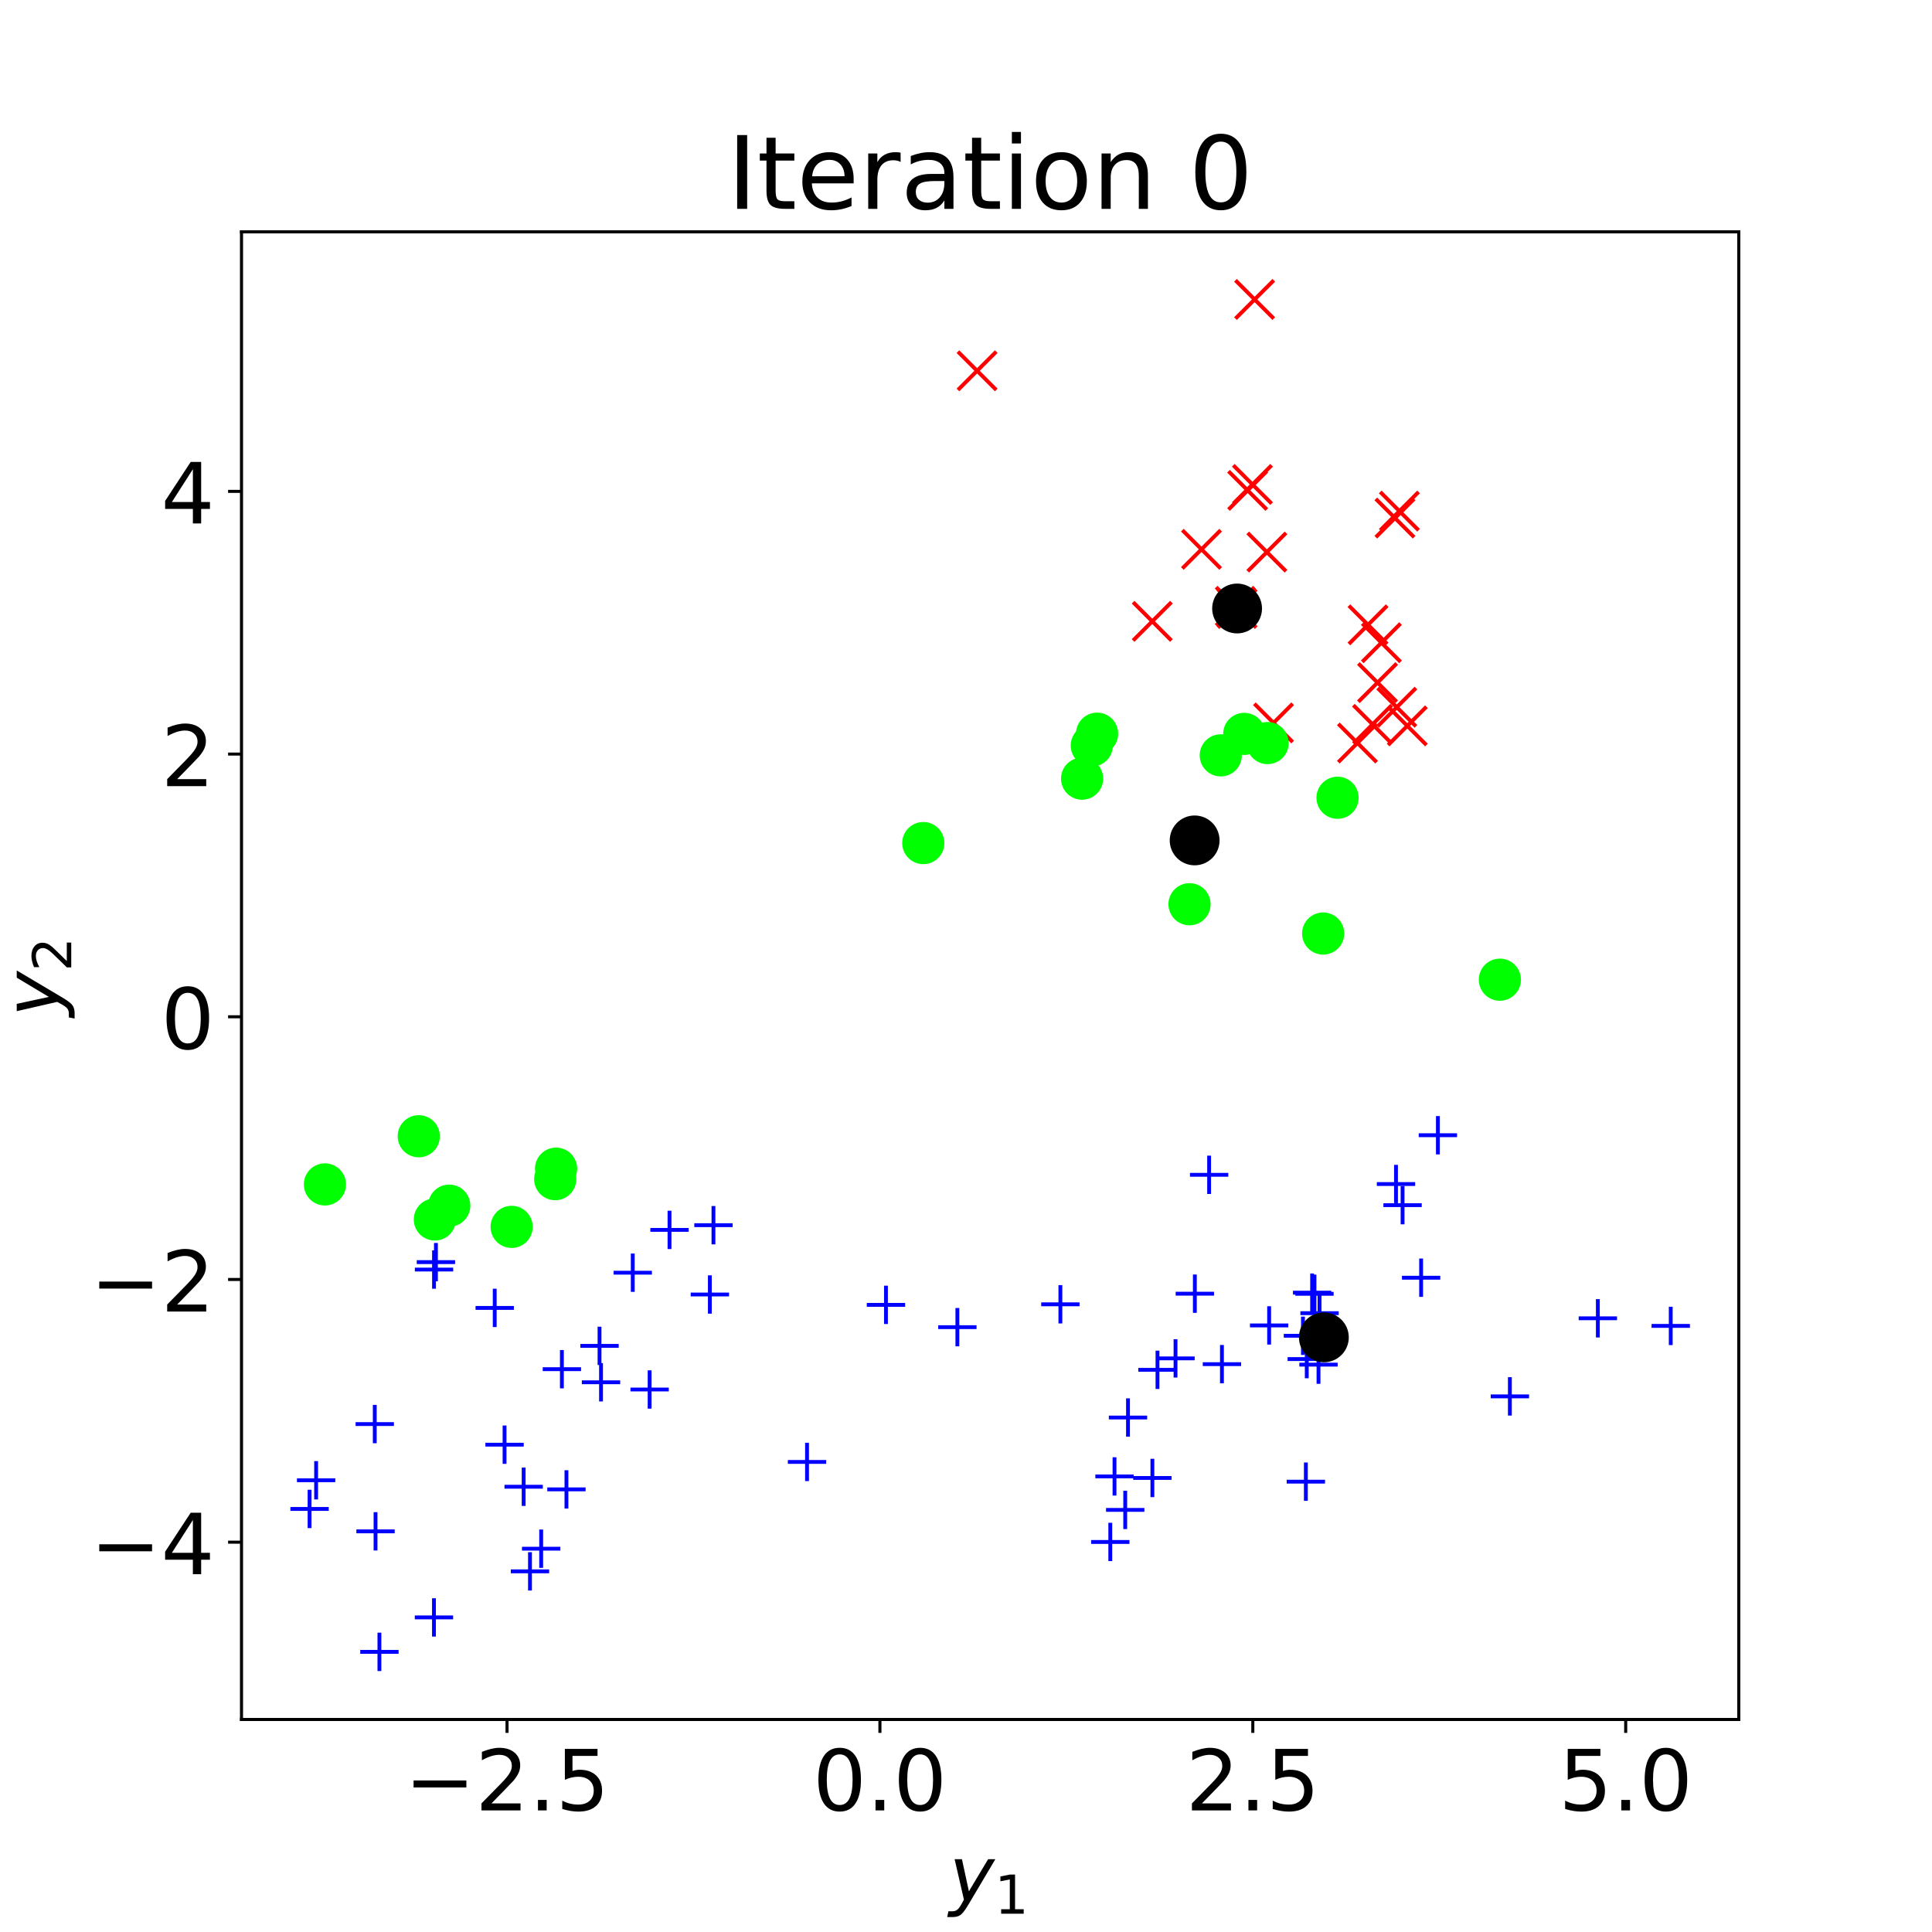
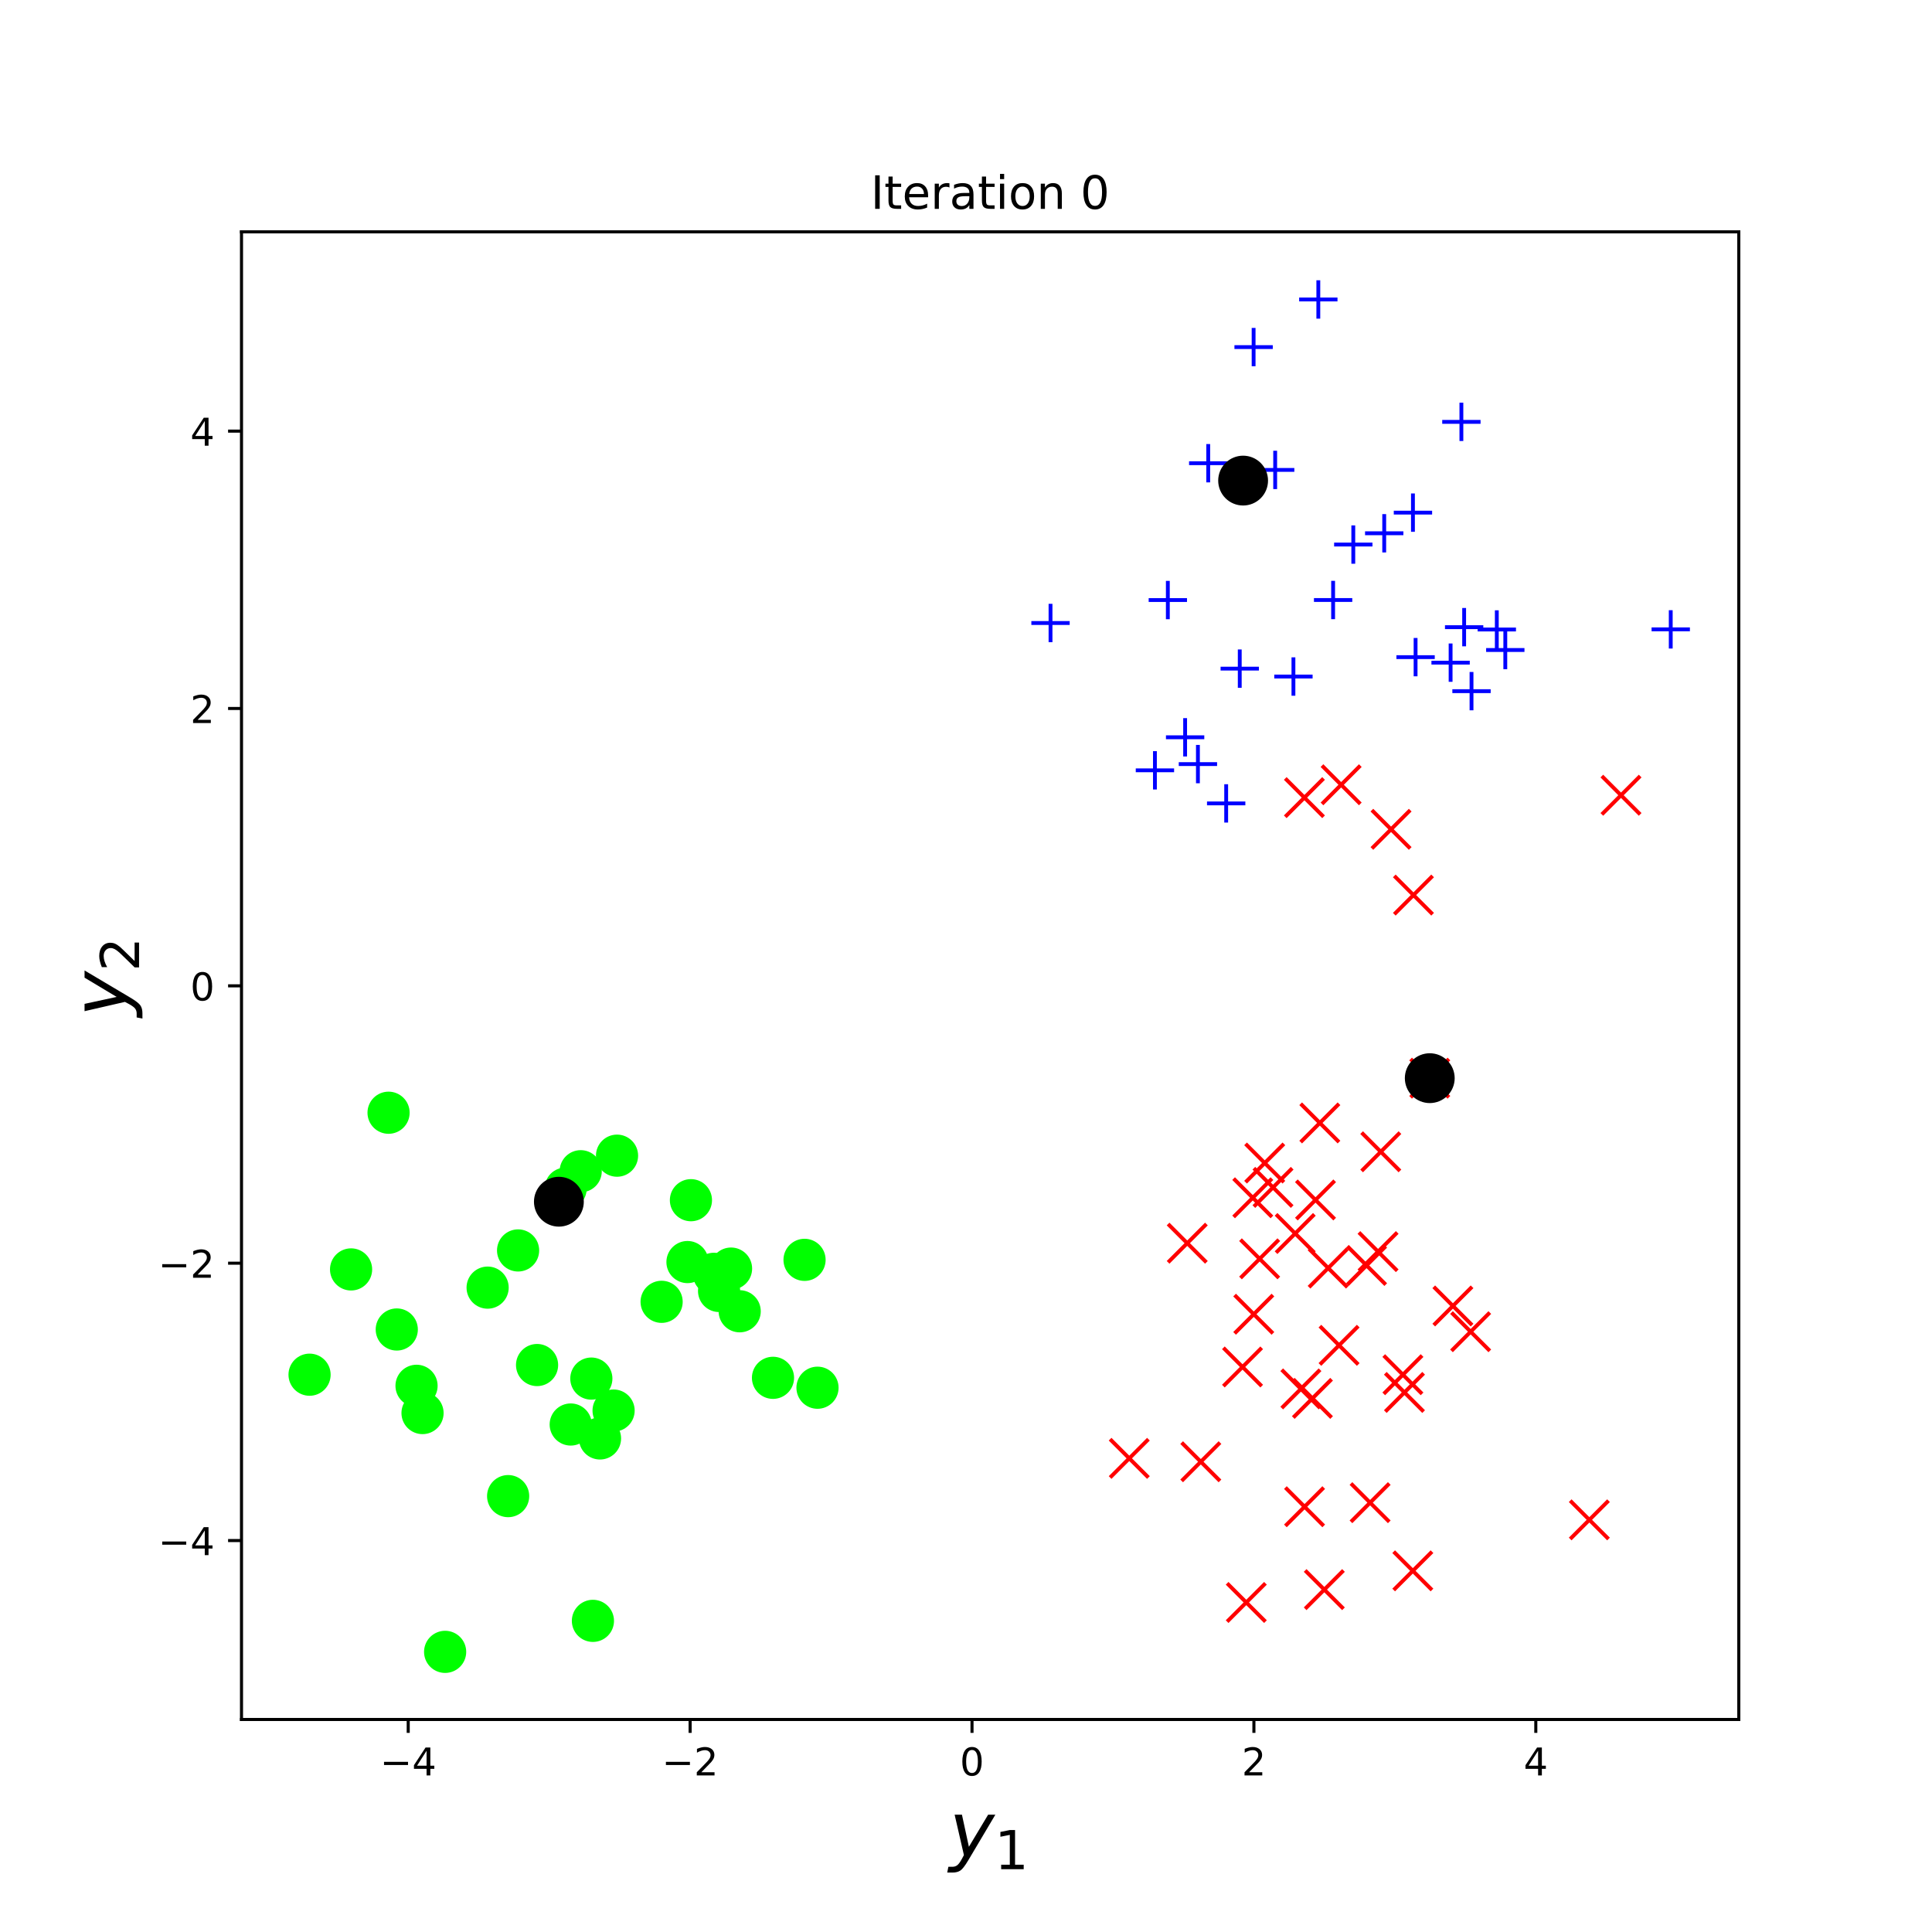
<svg xmlns="http://www.w3.org/2000/svg" xmlns:xlink="http://www.w3.org/1999/xlink" width="504pt" height="504pt" viewBox="0 0 504 504" version="1.1">
  <defs>
    <style type="text/css">*{stroke-linejoin: round; stroke-linecap: butt}</style>
  </defs>
  <g id="figure_1">
    <g id="patch_1">
      <path d="M 0 504  L 504 504  L 504 0  L 0 0  L 0 504  z " style="fill: none" />
    </g>
    <g id="axes_1">
      <g id="patch_2">
        <path d="M 63 448.56  L 453.6 448.56  L 453.6 60.48  L 63 60.48  L 63 448.56  z " style="fill: none" />
      </g>
      <g id="matplotlib.axis_1">
        <g id="xtick_1">
          <g id="line2d_1">
            <defs>
-               <path id="me813e55646" d="M 0 0  L 0 3.5  " style="stroke: #000000; stroke-width: 0.8" />
+               <path id="m68a449ca49" d="M 0 0  L 0 3.5  " style="stroke: #000000; stroke-width: 0.8" />
            </defs>
            <g>
-               <use xlink:href="#me813e55646" x="132.27" y="448.56" style="stroke: #000000; stroke-width: 0.8" />
+               <use xlink:href="#m68a449ca49" x="106.492" y="448.56" style="stroke: #000000; stroke-width: 0.8" />
            </g>
          </g>
          <g id="text_1">
-             <g transform="translate(105.5589 472.2766) scale(0.22 -0.22)">
+             <g transform="translate(99.12061 463.1584) scale(0.1 -0.1)">
              <defs>
                <path id="DejaVuSans-2212" d="M 678 2272  L 4684 2272  L 4684 1741  L 678 1741  L 678 2272  z " transform="scale(0.015625)" />
+                 <path id="DejaVuSans-34" d="M 2419 4116  L 825 1625  L 2419 1625  L 2419 4116  z M 2253 4666  L 3047 4666  L 3047 1625  L 3713 1625  L 3713 1100  L 3047 1100  L 3047 0  L 2419 0  L 2419 1100  L 313 1100  L 313 1709  L 2253 4666  z " transform="scale(0.015625)" />
+               </defs>
+               <use xlink:href="#DejaVuSans-2212" />
+               <use xlink:href="#DejaVuSans-34" x="83.789" />
+             </g>
+           </g>
+         </g>
+         <g id="xtick_2">
+           <g id="line2d_2">
+             <g>
+               <use xlink:href="#m68a449ca49" x="180.03" y="448.56" style="stroke: #000000; stroke-width: 0.8" />
+             </g>
+           </g>
+           <g id="text_2">
+             <g transform="translate(172.6587 463.1584) scale(0.1 -0.1)">
+               <defs>
                <path id="DejaVuSans-32" d="M 1228 531  L 3431 531  L 3431 0  L 469 0  L 469 531  Q 828 903 1448 1529  Q 2069 2156 2228 2338  Q 2531 2678 2651 2914  Q 2772 3150 2772 3378  Q 2772 3750 2511 3984  Q 2250 4219 1831 4219  Q 1534 4219 1204 4116  Q 875 4013 500 3803  L 500 4441  Q 881 4594 1212 4672  Q 1544 4750 1819 4750  Q 2544 4750 2975 4387  Q 3406 4025 3406 3419  Q 3406 3131 3298 2873  Q 3191 2616 2906 2266  Q 2828 2175 2409 1742  Q 1991 1309 1228 531  z " transform="scale(0.015625)" />
-                 <path id="DejaVuSans-2e" d="M 684 794  L 1344 794  L 1344 0  L 684 0  L 684 794  z " transform="scale(0.015625)" />
-                 <path id="DejaVuSans-35" d="M 691 4666  L 3169 4666  L 3169 4134  L 1269 4134  L 1269 2991  Q 1406 3038 1543 3061  Q 1681 3084 1819 3084  Q 2600 3084 3056 2656  Q 3513 2228 3513 1497  Q 3513 744 3044 326  Q 2575 -91 1722 -91  Q 1428 -91 1123 -41  Q 819 9 494 109  L 494 744  Q 775 591 1075 516  Q 1375 441 1709 441  Q 2250 441 2565 725  Q 2881 1009 2881 1497  Q 2881 1984 2565 2268  Q 2250 2553 1709 2553  Q 1456 2553 1204 2497  Q 953 2441 691 2322  L 691 4666  z " transform="scale(0.015625)" />
              </defs>
              <use xlink:href="#DejaVuSans-2212" />
              <use xlink:href="#DejaVuSans-32" x="83.789" />
-               <use xlink:href="#DejaVuSans-2e" x="147.412" />
-               <use xlink:href="#DejaVuSans-35" x="179.199" />
-             </g>
-           </g>
-         </g>
-         <g id="xtick_2">
-           <g id="line2d_2">
-             <g>
-               <use xlink:href="#me813e55646" x="229.545" y="448.56" style="stroke: #000000; stroke-width: 0.8" />
-             </g>
-           </g>
-           <g id="text_2">
-             <g transform="translate(212.052 472.2766) scale(0.22 -0.22)">
+             </g>
+           </g>
+         </g>
+         <g id="xtick_3">
+           <g id="line2d_3">
+             <g>
+               <use xlink:href="#m68a449ca49" x="253.568" y="448.56" style="stroke: #000000; stroke-width: 0.8" />
+             </g>
+           </g>
+           <g id="text_3">
+             <g transform="translate(250.3866 463.1584) scale(0.1 -0.1)">
              <defs>
                <path id="DejaVuSans-30" d="M 2034 4250  Q 1547 4250 1301 3770  Q 1056 3291 1056 2328  Q 1056 1369 1301 889  Q 1547 409 2034 409  Q 2525 409 2770 889  Q 3016 1369 3016 2328  Q 3016 3291 2770 3770  Q 2525 4250 2034 4250  z M 2034 4750  Q 2819 4750 3233 4129  Q 3647 3509 3647 2328  Q 3647 1150 3233 529  Q 2819 -91 2034 -91  Q 1250 -91 836 529  Q 422 1150 422 2328  Q 422 3509 836 4129  Q 1250 4750 2034 4750  z " transform="scale(0.015625)" />
              </defs>
              <use xlink:href="#DejaVuSans-30" />
-               <use xlink:href="#DejaVuSans-2e" x="63.623" />
-               <use xlink:href="#DejaVuSans-30" x="95.41" />
-             </g>
-           </g>
-         </g>
-         <g id="xtick_3">
-           <g id="line2d_3">
-             <g>
-               <use xlink:href="#me813e55646" x="326.821" y="448.56" style="stroke: #000000; stroke-width: 0.8" />
-             </g>
-           </g>
-           <g id="text_3">
-             <g transform="translate(309.3275 472.2766) scale(0.22 -0.22)">
-               <use xlink:href="#DejaVuSans-32" />
-               <use xlink:href="#DejaVuSans-2e" x="63.623" />
-               <use xlink:href="#DejaVuSans-35" x="95.41" />
            </g>
          </g>
        </g>
        <g id="xtick_4">
          <g id="line2d_4">
            <g>
-               <use xlink:href="#me813e55646" x="424.096" y="448.56" style="stroke: #000000; stroke-width: 0.8" />
+               <use xlink:href="#m68a449ca49" x="327.106" y="448.56" style="stroke: #000000; stroke-width: 0.8" />
            </g>
          </g>
          <g id="text_4">
-             <g transform="translate(406.603 472.2766) scale(0.22 -0.22)">
-               <use xlink:href="#DejaVuSans-35" />
-               <use xlink:href="#DejaVuSans-2e" x="63.623" />
-               <use xlink:href="#DejaVuSans-30" x="95.41" />
-             </g>
-           </g>
-         </g>
-         <g id="text_5">
-           <g transform="translate(247.6 496.0081) scale(0.2 -0.2)">
+             <g transform="translate(323.9247 463.1584) scale(0.1 -0.1)">
+               <use xlink:href="#DejaVuSans-32" />
+             </g>
+           </g>
+         </g>
+         <g id="xtick_5">
+           <g id="line2d_5">
+             <g>
+               <use xlink:href="#m68a449ca49" x="400.644" y="448.56" style="stroke: #000000; stroke-width: 0.8" />
+             </g>
+           </g>
+           <g id="text_5">
+             <g transform="translate(397.4627 463.1584) scale(0.1 -0.1)">
+               <use xlink:href="#DejaVuSans-34" />
+             </g>
+           </g>
+         </g>
+         <g id="text_6">
+           <g transform="translate(247.6 484.3944) scale(0.2 -0.2)">
            <defs>
              <path id="DejaVuSans-Oblique-79" d="M 1588 -325  Q 1188 -997 936 -1164  Q 684 -1331 294 -1331  L -159 -1331  L -63 -850  L 269 -850  Q 509 -850 678 -719  Q 847 -588 1056 -206  L 1234 128  L 459 3500  L 1069 3500  L 1650 819  L 3256 3500  L 3859 3500  L 1588 -325  z " transform="scale(0.015625)" />
              <path id="DejaVuSans-31" d="M 794 531  L 1825 531  L 1825 4091  L 703 3866  L 703 4441  L 1819 4666  L 2450 4666  L 2450 531  L 3481 531  L 3481 0  L 794 0  L 794 531  z " transform="scale(0.015625)" />
            </defs>
            <use xlink:href="#DejaVuSans-Oblique-79" transform="translate(0 0.3125)" />
            <use xlink:href="#DejaVuSans-31" transform="translate(59.17969 -16.09375) scale(0.7)" />
          </g>
        </g>
      </g>
      <g id="matplotlib.axis_2">
        <g id="ytick_1">
-           <g id="line2d_5">
+           <g id="line2d_6">
            <defs>
-               <path id="m69f4a29d5d" d="M 0 0  L -3.5 0  " style="stroke: #000000; stroke-width: 0.8" />
+               <path id="mbab96067d5" d="M 0 0  L -3.5 0  " style="stroke: #000000; stroke-width: 0.8" />
            </defs>
            <g>
-               <use xlink:href="#m69f4a29d5d" x="63" y="402.308" style="stroke: #000000; stroke-width: 0.8" />
-             </g>
-           </g>
-           <g id="text_6">
-             <g transform="translate(23.56719 410.6658) scale(0.22 -0.22)">
-               <defs>
-                 <path id="DejaVuSans-34" d="M 2419 4116  L 825 1625  L 2419 1625  L 2419 4116  z M 2253 4666  L 3047 4666  L 3047 1625  L 3713 1625  L 3713 1100  L 3047 1100  L 3047 0  L 2419 0  L 2419 1100  L 313 1100  L 313 1709  L 2253 4666  z " transform="scale(0.015625)" />
-               </defs>
+               <use xlink:href="#mbab96067d5" x="63" y="401.885" style="stroke: #000000; stroke-width: 0.8" />
+             </g>
+           </g>
+           <g id="text_7">
+             <g transform="translate(41.25781 405.6845) scale(0.1 -0.1)">
              <use xlink:href="#DejaVuSans-2212" />
              <use xlink:href="#DejaVuSans-34" x="83.789" />
            </g>
          </g>
        </g>
        <g id="ytick_2">
-           <g id="line2d_6">
-             <g>
-               <use xlink:href="#m69f4a29d5d" x="63" y="333.777" style="stroke: #000000; stroke-width: 0.8" />
-             </g>
-           </g>
-           <g id="text_7">
-             <g transform="translate(23.56719 342.1357) scale(0.22 -0.22)">
+           <g id="line2d_7">
+             <g>
+               <use xlink:href="#mbab96067d5" x="63" y="329.53" style="stroke: #000000; stroke-width: 0.8" />
+             </g>
+           </g>
+           <g id="text_8">
+             <g transform="translate(41.25781 333.3295) scale(0.1 -0.1)">
              <use xlink:href="#DejaVuSans-2212" />
              <use xlink:href="#DejaVuSans-32" x="83.789" />
            </g>
          </g>
        </g>
        <g id="ytick_3">
-           <g id="line2d_7">
-             <g>
-               <use xlink:href="#m69f4a29d5d" x="63" y="265.247" style="stroke: #000000; stroke-width: 0.8" />
-             </g>
-           </g>
-           <g id="text_8">
-             <g transform="translate(42.0025 273.6055) scale(0.22 -0.22)">
+           <g id="line2d_8">
+             <g>
+               <use xlink:href="#mbab96067d5" x="63" y="257.175" style="stroke: #000000; stroke-width: 0.8" />
+             </g>
+           </g>
+           <g id="text_9">
+             <g transform="translate(49.6375 260.9744) scale(0.1 -0.1)">
              <use xlink:href="#DejaVuSans-30" />
            </g>
          </g>
        </g>
        <g id="ytick_4">
-           <g id="line2d_8">
-             <g>
-               <use xlink:href="#m69f4a29d5d" x="63" y="196.717" style="stroke: #000000; stroke-width: 0.8" />
-             </g>
-           </g>
-           <g id="text_9">
-             <g transform="translate(42.0025 205.0753) scale(0.22 -0.22)">
+           <g id="line2d_9">
+             <g>
+               <use xlink:href="#mbab96067d5" x="63" y="184.82" style="stroke: #000000; stroke-width: 0.8" />
+             </g>
+           </g>
+           <g id="text_10">
+             <g transform="translate(49.6375 188.6193) scale(0.1 -0.1)">
              <use xlink:href="#DejaVuSans-32" />
            </g>
          </g>
        </g>
        <g id="ytick_5">
-           <g id="line2d_9">
-             <g>
-               <use xlink:href="#m69f4a29d5d" x="63" y="128.187" style="stroke: #000000; stroke-width: 0.8" />
-             </g>
-           </g>
-           <g id="text_10">
-             <g transform="translate(42.0025 136.5451) scale(0.22 -0.22)">
+           <g id="line2d_10">
+             <g>
+               <use xlink:href="#mbab96067d5" x="63" y="112.465" style="stroke: #000000; stroke-width: 0.8" />
+             </g>
+           </g>
+           <g id="text_11">
+             <g transform="translate(49.6375 116.2642) scale(0.1 -0.1)">
              <use xlink:href="#DejaVuSans-34" />
            </g>
          </g>
        </g>
-         <g id="text_11">
-           <g transform="translate(15.36719 265.22) rotate(-90) scale(0.2 -0.2)">
+         <g id="text_12">
+           <g transform="translate(33.05781 265.22) rotate(-90) scale(0.2 -0.2)">
            <use xlink:href="#DejaVuSans-Oblique-79" transform="translate(0 0.3125)" />
            <use xlink:href="#DejaVuSans-32" transform="translate(59.17969 -16.09375) scale(0.7)" />
          </g>
        </g>
      </g>
-       <g id="line2d_10">
-         <defs>
-           <path id="maf73cc3746" d="M -5 5  L 5 -5  M -5 -5  L 5 5  " style="stroke: #ff0000" />
-         </defs>
-         <g clip-path="url(#p1fd94419b2)">
-           <use xlink:href="#maf73cc3746" x="356.879" y="162.999" style="fill: #ff0000; stroke: #ff0000" />
-           <use xlink:href="#maf73cc3746" x="359.356" y="178.076" style="fill: #ff0000; stroke: #ff0000" />
-           <use xlink:href="#maf73cc3746" x="330.485" y="144.023" style="fill: #ff0000; stroke: #ff0000" />
-           <use xlink:href="#maf73cc3746" x="322.719" y="158.737" style="fill: #ff0000; stroke: #ff0000" />
-           <use xlink:href="#maf73cc3746" x="364.378" y="184.489" style="fill: #ff0000; stroke: #ff0000" />
-           <use xlink:href="#maf73cc3746" x="358.052" y="188.967" style="fill: #ff0000; stroke: #ff0000" />
-           <use xlink:href="#maf73cc3746" x="360.37" y="167.666" style="fill: #ff0000; stroke: #ff0000" />
-           <use xlink:href="#maf73cc3746" x="322.243" y="158.167" style="fill: #ff0000; stroke: #ff0000" />
-           <use xlink:href="#maf73cc3746" x="365.061" y="133.333" style="fill: #ff0000; stroke: #ff0000" />
-           <use xlink:href="#maf73cc3746" x="326.725" y="126.376" style="fill: #ff0000; stroke: #ff0000" />
-           <use xlink:href="#maf73cc3746" x="313.434" y="143.299" style="fill: #ff0000; stroke: #ff0000" />
-           <use xlink:href="#maf73cc3746" x="300.586" y="162.092" style="fill: #ff0000; stroke: #ff0000" />
-           <use xlink:href="#maf73cc3746" x="354.122" y="193.831" style="fill: #ff0000; stroke: #ff0000" />
-           <use xlink:href="#maf73cc3746" x="327.291" y="78.12" style="fill: #ff0000; stroke: #ff0000" />
-           <use xlink:href="#maf73cc3746" x="325.473" y="127.928" style="fill: #ff0000; stroke: #ff0000" />
-           <use xlink:href="#maf73cc3746" x="332.223" y="188.58" style="fill: #ff0000; stroke: #ff0000" />
-           <use xlink:href="#maf73cc3746" x="367.116" y="189.36" style="fill: #ff0000; stroke: #ff0000" />
-           <use xlink:href="#maf73cc3746" x="254.895" y="96.731" style="fill: #ff0000; stroke: #ff0000" />
-           <use xlink:href="#maf73cc3746" x="363.904" y="135.144" style="fill: #ff0000; stroke: #ff0000" />
-         </g>
-       </g>
      <g id="line2d_11">
        <defs>
-           <path id="m111fb7f417" d="M 0 5  C 1.326 5 2.598 4.473 3.536 3.536  C 4.473 2.598 5 1.326 5 0  C 5 -1.326 4.473 -2.598 3.536 -3.536  C 2.598 -4.473 1.326 -5 0 -5  C -1.326 -5 -2.598 -4.473 -3.536 -3.536  C -4.473 -2.598 -5 -1.326 -5 0  C -5 1.326 -4.473 2.598 -3.536 3.536  C -2.598 4.473 -1.326 5 0 5  z " style="stroke: #00ff00" />
+           <path id="m2c6de97a08" d="M -5 5  L 5 -5  M -5 -5  L 5 5  " style="stroke: #ff0000" />
        </defs>
-         <g clip-path="url(#p1fd94419b2)">
-           <use xlink:href="#m111fb7f417" x="318.463" y="197.049" style="fill: #00ff00; stroke: #00ff00" />
-           <use xlink:href="#m111fb7f417" x="284.814" y="194.484" style="fill: #00ff00; stroke: #00ff00" />
-           <use xlink:href="#m111fb7f417" x="286.198" y="191.396" style="fill: #00ff00; stroke: #00ff00" />
-           <use xlink:href="#m111fb7f417" x="240.861" y="219.935" style="fill: #00ff00; stroke: #00ff00" />
-           <use xlink:href="#m111fb7f417" x="330.679" y="193.844" style="fill: #00ff00; stroke: #00ff00" />
-           <use xlink:href="#m111fb7f417" x="282.285" y="203.123" style="fill: #00ff00; stroke: #00ff00" />
-           <use xlink:href="#m111fb7f417" x="311.647" y="219.236" style="fill: #00ff00; stroke: #00ff00" />
-           <use xlink:href="#m111fb7f417" x="324.589" y="191.451" style="fill: #00ff00; stroke: #00ff00" />
-           <use xlink:href="#m111fb7f417" x="310.309" y="235.885" style="fill: #00ff00; stroke: #00ff00" />
-           <use xlink:href="#m111fb7f417" x="348.923" y="208.111" style="fill: #00ff00; stroke: #00ff00" />
-           <use xlink:href="#m111fb7f417" x="345.171" y="243.53" style="fill: #00ff00; stroke: #00ff00" />
-           <use xlink:href="#m111fb7f417" x="113.443" y="318.122" style="fill: #00ff00; stroke: #00ff00" />
-           <use xlink:href="#m111fb7f417" x="145.065" y="304.87" style="fill: #00ff00; stroke: #00ff00" />
-           <use xlink:href="#m111fb7f417" x="133.468" y="320.054" style="fill: #00ff00; stroke: #00ff00" />
-           <use xlink:href="#m111fb7f417" x="144.836" y="307.607" style="fill: #00ff00; stroke: #00ff00" />
-           <use xlink:href="#m111fb7f417" x="109.244" y="296.411" style="fill: #00ff00; stroke: #00ff00" />
-           <use xlink:href="#m111fb7f417" x="117.195" y="314.515" style="fill: #00ff00; stroke: #00ff00" />
-           <use xlink:href="#m111fb7f417" x="84.766" y="308.981" style="fill: #00ff00; stroke: #00ff00" />
-           <use xlink:href="#m111fb7f417" x="391.27" y="255.572" style="fill: #00ff00; stroke: #00ff00" />
+         <g clip-path="url(#p1562238b38)">
+           <use xlink:href="#m2c6de97a08" x="422.868" y="207.451" style="fill: #ff0000; stroke: #ff0000" />
+           <use xlink:href="#m2c6de97a08" x="340.282" y="208.075" style="fill: #ff0000; stroke: #ff0000" />
+           <use xlink:href="#m2c6de97a08" x="368.727" y="233.499" style="fill: #ff0000; stroke: #ff0000" />
+           <use xlink:href="#m2c6de97a08" x="362.883" y="216.34" style="fill: #ff0000; stroke: #ff0000" />
+           <use xlink:href="#m2c6de97a08" x="349.864" y="204.72" style="fill: #ff0000; stroke: #ff0000" />
+           <use xlink:href="#m2c6de97a08" x="343.177" y="313.03" style="fill: #ff0000; stroke: #ff0000" />
+           <use xlink:href="#m2c6de97a08" x="329.929" y="303.399" style="fill: #ff0000; stroke: #ff0000" />
+           <use xlink:href="#m2c6de97a08" x="359.493" y="326.508" style="fill: #ff0000; stroke: #ff0000" />
+           <use xlink:href="#m2c6de97a08" x="326.811" y="312.461" style="fill: #ff0000; stroke: #ff0000" />
+           <use xlink:href="#m2c6de97a08" x="327.068" y="342.84" style="fill: #ff0000; stroke: #ff0000" />
+           <use xlink:href="#m2c6de97a08" x="349.322" y="350.949" style="fill: #ff0000; stroke: #ff0000" />
+           <use xlink:href="#m2c6de97a08" x="328.606" y="328.388" style="fill: #ff0000; stroke: #ff0000" />
+           <use xlink:href="#m2c6de97a08" x="372.982" y="281.261" style="fill: #ff0000; stroke: #ff0000" />
+           <use xlink:href="#m2c6de97a08" x="342.373" y="364.794" style="fill: #ff0000; stroke: #ff0000" />
+           <use xlink:href="#m2c6de97a08" x="357.422" y="392.001" style="fill: #ff0000; stroke: #ff0000" />
+           <use xlink:href="#m2c6de97a08" x="294.593" y="380.44" style="fill: #ff0000; stroke: #ff0000" />
+           <use xlink:href="#m2c6de97a08" x="337.881" y="321.783" style="fill: #ff0000; stroke: #ff0000" />
+           <use xlink:href="#m2c6de97a08" x="366.382" y="363.246" style="fill: #ff0000; stroke: #ff0000" />
+           <use xlink:href="#m2c6de97a08" x="313.257" y="381.326" style="fill: #ff0000; stroke: #ff0000" />
+           <use xlink:href="#m2c6de97a08" x="339.362" y="362.32" style="fill: #ff0000; stroke: #ff0000" />
+           <use xlink:href="#m2c6de97a08" x="325.119" y="418.034" style="fill: #ff0000; stroke: #ff0000" />
+           <use xlink:href="#m2c6de97a08" x="345.472" y="414.684" style="fill: #ff0000; stroke: #ff0000" />
+           <use xlink:href="#m2c6de97a08" x="309.716" y="324.311" style="fill: #ff0000; stroke: #ff0000" />
+           <use xlink:href="#m2c6de97a08" x="332.092" y="309.755" style="fill: #ff0000; stroke: #ff0000" />
+           <use xlink:href="#m2c6de97a08" x="344.304" y="292.938" style="fill: #ff0000; stroke: #ff0000" />
+           <use xlink:href="#m2c6de97a08" x="346.483" y="330.8" style="fill: #ff0000; stroke: #ff0000" />
+           <use xlink:href="#m2c6de97a08" x="324.14" y="356.599" style="fill: #ff0000; stroke: #ff0000" />
+           <use xlink:href="#m2c6de97a08" x="368.564" y="409.783" style="fill: #ff0000; stroke: #ff0000" />
+           <use xlink:href="#m2c6de97a08" x="383.646" y="347.402" style="fill: #ff0000; stroke: #ff0000" />
+           <use xlink:href="#m2c6de97a08" x="414.615" y="396.48" style="fill: #ff0000; stroke: #ff0000" />
+           <use xlink:href="#m2c6de97a08" x="356.493" y="330.116" style="fill: #ff0000; stroke: #ff0000" />
+           <use xlink:href="#m2c6de97a08" x="340.318" y="393.059" style="fill: #ff0000; stroke: #ff0000" />
+           <use xlink:href="#m2c6de97a08" x="365.976" y="358.621" style="fill: #ff0000; stroke: #ff0000" />
+           <use xlink:href="#m2c6de97a08" x="360.205" y="300.464" style="fill: #ff0000; stroke: #ff0000" />
+           <use xlink:href="#m2c6de97a08" x="379.021" y="340.682" style="fill: #ff0000; stroke: #ff0000" />
        </g>
      </g>
      <g id="line2d_12">
        <defs>
-           <path id="maa909a7b3d" d="M -5 0  L 5 0  M 0 5  L 0 -5  " style="stroke: #0000ff" />
+           <path id="mc83c94bc5b" d="M 0 5  C 1.326 5 2.598 4.473 3.536 3.536  C 4.473 2.598 5 1.326 5 0  C 5 -1.326 4.473 -2.598 3.536 -3.536  C 2.598 -4.473 1.326 -5 0 -5  C -1.326 -5 -2.598 -4.473 -3.536 -3.536  C -4.473 -2.598 -5 -1.326 -5 0  C -5 1.326 -4.473 2.598 -3.536 3.536  C -2.598 4.473 -1.326 5 0 5  z " style="stroke: #00ff00" />
        </defs>
-         <g clip-path="url(#p1fd94419b2)">
-           <use xlink:href="#maa909a7b3d" x="141.175" y="404.009" style="fill: #0000ff; stroke: #0000ff" />
-           <use xlink:href="#maa909a7b3d" x="185.18" y="337.697" style="fill: #0000ff; stroke: #0000ff" />
-           <use xlink:href="#maa909a7b3d" x="82.467" y="386.156" style="fill: #0000ff; stroke: #0000ff" />
-           <use xlink:href="#maa909a7b3d" x="113.224" y="331.185" style="fill: #0000ff; stroke: #0000ff" />
-           <use xlink:href="#maa909a7b3d" x="174.656" y="320.843" style="fill: #0000ff; stroke: #0000ff" />
-           <use xlink:href="#maa909a7b3d" x="165.065" y="332.01" style="fill: #0000ff; stroke: #0000ff" />
-           <use xlink:href="#maa909a7b3d" x="131.624" y="376.873" style="fill: #0000ff; stroke: #0000ff" />
-           <use xlink:href="#maa909a7b3d" x="156.788" y="360.593" style="fill: #0000ff; stroke: #0000ff" />
-           <use xlink:href="#maa909a7b3d" x="80.755" y="393.636" style="fill: #0000ff; stroke: #0000ff" />
-           <use xlink:href="#maa909a7b3d" x="136.605" y="387.845" style="fill: #0000ff; stroke: #0000ff" />
-           <use xlink:href="#maa909a7b3d" x="129.058" y="341.194" style="fill: #0000ff; stroke: #0000ff" />
-           <use xlink:href="#maa909a7b3d" x="156.4" y="351.098" style="fill: #0000ff; stroke: #0000ff" />
-           <use xlink:href="#maa909a7b3d" x="138.257" y="409.915" style="fill: #0000ff; stroke: #0000ff" />
-           <use xlink:href="#maa909a7b3d" x="113.722" y="329.248" style="fill: #0000ff; stroke: #0000ff" />
-           <use xlink:href="#maa909a7b3d" x="169.467" y="362.473" style="fill: #0000ff; stroke: #0000ff" />
-           <use xlink:href="#maa909a7b3d" x="97.968" y="399.483" style="fill: #0000ff; stroke: #0000ff" />
-           <use xlink:href="#maa909a7b3d" x="147.769" y="388.531" style="fill: #0000ff; stroke: #0000ff" />
-           <use xlink:href="#maa909a7b3d" x="186.12" y="319.612" style="fill: #0000ff; stroke: #0000ff" />
-           <use xlink:href="#maa909a7b3d" x="113.206" y="421.93" style="fill: #0000ff; stroke: #0000ff" />
-           <use xlink:href="#maa909a7b3d" x="146.58" y="357.177" style="fill: #0000ff; stroke: #0000ff" />
-           <use xlink:href="#maa909a7b3d" x="98.978" y="430.92" style="fill: #0000ff; stroke: #0000ff" />
-           <use xlink:href="#maa909a7b3d" x="210.529" y="381.37" style="fill: #0000ff; stroke: #0000ff" />
-           <use xlink:href="#maa909a7b3d" x="97.764" y="371.492" style="fill: #0000ff; stroke: #0000ff" />
-           <use xlink:href="#maa909a7b3d" x="249.75" y="346.211" style="fill: #0000ff; stroke: #0000ff" />
-           <use xlink:href="#maa909a7b3d" x="306.659" y="354.361" style="fill: #0000ff; stroke: #0000ff" />
-           <use xlink:href="#maa909a7b3d" x="231.122" y="340.399" style="fill: #0000ff; stroke: #0000ff" />
-           <use xlink:href="#maa909a7b3d" x="293.536" y="393.883" style="fill: #0000ff; stroke: #0000ff" />
-           <use xlink:href="#maa909a7b3d" x="290.742" y="385.154" style="fill: #0000ff; stroke: #0000ff" />
-           <use xlink:href="#maa909a7b3d" x="300.623" y="385.553" style="fill: #0000ff; stroke: #0000ff" />
-           <use xlink:href="#maa909a7b3d" x="276.621" y="340.253" style="fill: #0000ff; stroke: #0000ff" />
-           <use xlink:href="#maa909a7b3d" x="318.768" y="355.867" style="fill: #0000ff; stroke: #0000ff" />
-           <use xlink:href="#maa909a7b3d" x="345.355" y="348.877" style="fill: #0000ff; stroke: #0000ff" />
-           <use xlink:href="#maa909a7b3d" x="370.727" y="333.317" style="fill: #0000ff; stroke: #0000ff" />
-           <use xlink:href="#maa909a7b3d" x="375.102" y="296.145" style="fill: #0000ff; stroke: #0000ff" />
-           <use xlink:href="#maa909a7b3d" x="435.845" y="345.886" style="fill: #0000ff; stroke: #0000ff" />
-           <use xlink:href="#maa909a7b3d" x="315.422" y="306.473" style="fill: #0000ff; stroke: #0000ff" />
-           <use xlink:href="#maa909a7b3d" x="344.233" y="342.567" style="fill: #0000ff; stroke: #0000ff" />
-           <use xlink:href="#maa909a7b3d" x="331.077" y="345.763" style="fill: #0000ff; stroke: #0000ff" />
-           <use xlink:href="#maa909a7b3d" x="339.901" y="348.462" style="fill: #0000ff; stroke: #0000ff" />
-           <use xlink:href="#maa909a7b3d" x="364.173" y="308.875" style="fill: #0000ff; stroke: #0000ff" />
-           <use xlink:href="#maa909a7b3d" x="393.88" y="364.271" style="fill: #0000ff; stroke: #0000ff" />
-           <use xlink:href="#maa909a7b3d" x="365.888" y="314.385" style="fill: #0000ff; stroke: #0000ff" />
-           <use xlink:href="#maa909a7b3d" x="311.7" y="337.483" style="fill: #0000ff; stroke: #0000ff" />
-           <use xlink:href="#maa909a7b3d" x="342.293" y="337.216" style="fill: #0000ff; stroke: #0000ff" />
-           <use xlink:href="#maa909a7b3d" x="289.64" y="402.251" style="fill: #0000ff; stroke: #0000ff" />
-           <use xlink:href="#maa909a7b3d" x="340.893" y="354.541" style="fill: #0000ff; stroke: #0000ff" />
-           <use xlink:href="#maa909a7b3d" x="301.957" y="357.344" style="fill: #0000ff; stroke: #0000ff" />
-           <use xlink:href="#maa909a7b3d" x="342.908" y="337.512" style="fill: #0000ff; stroke: #0000ff" />
-           <use xlink:href="#maa909a7b3d" x="340.661" y="386.525" style="fill: #0000ff; stroke: #0000ff" />
-           <use xlink:href="#maa909a7b3d" x="343.959" y="355.994" style="fill: #0000ff; stroke: #0000ff" />
-           <use xlink:href="#maa909a7b3d" x="294.262" y="369.79" style="fill: #0000ff; stroke: #0000ff" />
-           <use xlink:href="#maa909a7b3d" x="416.831" y="343.904" style="fill: #0000ff; stroke: #0000ff" />
+         <g clip-path="url(#p1562238b38)">
+           <use xlink:href="#mc83c94bc5b" x="154.262" y="359.632" style="fill: #00ff00; stroke: #00ff00" />
+           <use xlink:href="#mc83c94bc5b" x="91.585" y="331.153" style="fill: #00ff00; stroke: #00ff00" />
+           <use xlink:href="#mc83c94bc5b" x="172.596" y="339.605" style="fill: #00ff00; stroke: #00ff00" />
+           <use xlink:href="#mc83c94bc5b" x="156.524" y="375.246" style="fill: #00ff00; stroke: #00ff00" />
+           <use xlink:href="#mc83c94bc5b" x="132.558" y="390.291" style="fill: #00ff00; stroke: #00ff00" />
+           <use xlink:href="#mc83c94bc5b" x="186.228" y="332.3" style="fill: #00ff00; stroke: #00ff00" />
+           <use xlink:href="#mc83c94bc5b" x="135.153" y="326.203" style="fill: #00ff00; stroke: #00ff00" />
+           <use xlink:href="#mc83c94bc5b" x="116.121" y="430.92" style="fill: #00ff00; stroke: #00ff00" />
+           <use xlink:href="#mc83c94bc5b" x="140.105" y="356.097" style="fill: #00ff00; stroke: #00ff00" />
+           <use xlink:href="#mc83c94bc5b" x="127.206" y="335.903" style="fill: #00ff00; stroke: #00ff00" />
+           <use xlink:href="#mc83c94bc5b" x="187.585" y="336.776" style="fill: #00ff00; stroke: #00ff00" />
+           <use xlink:href="#mc83c94bc5b" x="190.708" y="330.936" style="fill: #00ff00; stroke: #00ff00" />
+           <use xlink:href="#mc83c94bc5b" x="108.662" y="361.513" style="fill: #00ff00; stroke: #00ff00" />
+           <use xlink:href="#mc83c94bc5b" x="154.675" y="422.833" style="fill: #00ff00; stroke: #00ff00" />
+           <use xlink:href="#mc83c94bc5b" x="103.505" y="346.824" style="fill: #00ff00; stroke: #00ff00" />
+           <use xlink:href="#mc83c94bc5b" x="147.558" y="310.069" style="fill: #00ff00; stroke: #00ff00" />
+           <use xlink:href="#mc83c94bc5b" x="160.965" y="301.48" style="fill: #00ff00; stroke: #00ff00" />
+           <use xlink:href="#mc83c94bc5b" x="201.651" y="359.432" style="fill: #00ff00; stroke: #00ff00" />
+           <use xlink:href="#mc83c94bc5b" x="213.26" y="362.015" style="fill: #00ff00; stroke: #00ff00" />
+           <use xlink:href="#mc83c94bc5b" x="209.882" y="328.657" style="fill: #00ff00; stroke: #00ff00" />
+           <use xlink:href="#mc83c94bc5b" x="179.343" y="329.232" style="fill: #00ff00; stroke: #00ff00" />
+           <use xlink:href="#mc83c94bc5b" x="192.962" y="342.072" style="fill: #00ff00; stroke: #00ff00" />
+           <use xlink:href="#mc83c94bc5b" x="160.067" y="367.972" style="fill: #00ff00; stroke: #00ff00" />
+           <use xlink:href="#mc83c94bc5b" x="101.364" y="290.277" style="fill: #00ff00; stroke: #00ff00" />
+           <use xlink:href="#mc83c94bc5b" x="148.883" y="371.611" style="fill: #00ff00; stroke: #00ff00" />
+           <use xlink:href="#mc83c94bc5b" x="180.244" y="313.095" style="fill: #00ff00; stroke: #00ff00" />
+           <use xlink:href="#mc83c94bc5b" x="110.226" y="368.623" style="fill: #00ff00; stroke: #00ff00" />
+           <use xlink:href="#mc83c94bc5b" x="145.796" y="313.492" style="fill: #00ff00; stroke: #00ff00" />
+           <use xlink:href="#mc83c94bc5b" x="151.489" y="305.539" style="fill: #00ff00; stroke: #00ff00" />
+           <use xlink:href="#mc83c94bc5b" x="80.755" y="358.617" style="fill: #00ff00; stroke: #00ff00" />
        </g>
      </g>
      <g id="line2d_13">
        <defs>
-           <path id="mdbe876593e" d="M 0 6  C 1.591 6 3.117 5.368 4.243 4.243  C 5.368 3.117 6 1.591 6 0  C 6 -1.591 5.368 -3.117 4.243 -4.243  C 3.117 -5.368 1.591 -6 0 -6  C -1.591 -6 -3.117 -5.368 -4.243 -4.243  C -5.368 -3.117 -6 -1.591 -6 0  C -6 1.591 -5.368 3.117 -4.243 4.243  C -3.117 5.368 -1.591 6 0 6  z " style="stroke: #000000" />
+           <path id="mc890bcf6eb" d="M -5 0  L 5 0  M 0 5  L 0 -5  " style="stroke: #0000ff" />
        </defs>
-         <g clip-path="url(#p1fd94419b2)">
-           <use xlink:href="#mdbe876593e" x="322.719" y="158.737" style="stroke: #000000" />
-           <use xlink:href="#mdbe876593e" x="311.647" y="219.236" style="stroke: #000000" />
-           <use xlink:href="#mdbe876593e" x="345.355" y="348.877" style="stroke: #000000" />
+         <g clip-path="url(#p1562238b38)">
+           <use xlink:href="#mc890bcf6eb" x="301.286" y="200.956" style="fill: #0000ff; stroke: #0000ff" />
+           <use xlink:href="#mc890bcf6eb" x="315.19" y="120.836" style="fill: #0000ff; stroke: #0000ff" />
+           <use xlink:href="#mc890bcf6eb" x="392.686" y="169.568" style="fill: #0000ff; stroke: #0000ff" />
+           <use xlink:href="#mc890bcf6eb" x="435.845" y="164.178" style="fill: #0000ff; stroke: #0000ff" />
+           <use xlink:href="#mc890bcf6eb" x="337.416" y="176.487" style="fill: #0000ff; stroke: #0000ff" />
+           <use xlink:href="#mc890bcf6eb" x="312.502" y="199.329" style="fill: #0000ff; stroke: #0000ff" />
+           <use xlink:href="#mc890bcf6eb" x="319.872" y="209.584" style="fill: #0000ff; stroke: #0000ff" />
+           <use xlink:href="#mc890bcf6eb" x="383.874" y="180.303" style="fill: #0000ff; stroke: #0000ff" />
+           <use xlink:href="#mc890bcf6eb" x="332.654" y="122.585" style="fill: #0000ff; stroke: #0000ff" />
+           <use xlink:href="#mc890bcf6eb" x="323.413" y="174.426" style="fill: #0000ff; stroke: #0000ff" />
+           <use xlink:href="#mc890bcf6eb" x="327.028" y="90.543" style="fill: #0000ff; stroke: #0000ff" />
+           <use xlink:href="#mc890bcf6eb" x="353.032" y="142.055" style="fill: #0000ff; stroke: #0000ff" />
+           <use xlink:href="#mc890bcf6eb" x="390.471" y="164.215" style="fill: #0000ff; stroke: #0000ff" />
+           <use xlink:href="#mc890bcf6eb" x="274.049" y="162.523" style="fill: #0000ff; stroke: #0000ff" />
+           <use xlink:href="#mc890bcf6eb" x="324.29" y="125.373" style="fill: #0000ff; stroke: #0000ff" />
+           <use xlink:href="#mc890bcf6eb" x="381.95" y="163.61" style="fill: #0000ff; stroke: #0000ff" />
+           <use xlink:href="#mc890bcf6eb" x="347.769" y="156.519" style="fill: #0000ff; stroke: #0000ff" />
+           <use xlink:href="#mc890bcf6eb" x="309.163" y="192.336" style="fill: #0000ff; stroke: #0000ff" />
+           <use xlink:href="#mc890bcf6eb" x="304.653" y="156.539" style="fill: #0000ff; stroke: #0000ff" />
+           <use xlink:href="#mc890bcf6eb" x="368.595" y="133.725" style="fill: #0000ff; stroke: #0000ff" />
+           <use xlink:href="#mc890bcf6eb" x="369.282" y="171.428" style="fill: #0000ff; stroke: #0000ff" />
+           <use xlink:href="#mc890bcf6eb" x="378.418" y="172.863" style="fill: #0000ff; stroke: #0000ff" />
+           <use xlink:href="#mc890bcf6eb" x="361.1" y="139.113" style="fill: #0000ff; stroke: #0000ff" />
+           <use xlink:href="#mc890bcf6eb" x="343.91" y="78.12" style="fill: #0000ff; stroke: #0000ff" />
+           <use xlink:href="#mc890bcf6eb" x="381.233" y="110.053" style="fill: #0000ff; stroke: #0000ff" />
+         </g>
+       </g>
+       <g id="line2d_14">
+         <defs>
+           <path id="m5ac13f1ca3" d="M 0 6  C 1.591 6 3.117 5.368 4.243 4.243  C 5.368 3.117 6 1.591 6 0  C 6 -1.591 5.368 -3.117 4.243 -4.243  C 3.117 -5.368 1.591 -6 0 -6  C -1.591 -6 -3.117 -5.368 -4.243 -4.243  C -5.368 -3.117 -6 -1.591 -6 0  C -6 1.591 -5.368 3.117 -4.243 4.243  C -3.117 5.368 -1.591 6 0 6  z " style="stroke: #000000" />
+         </defs>
+         <g clip-path="url(#p1562238b38)">
+           <use xlink:href="#m5ac13f1ca3" x="372.982" y="281.261" style="stroke: #000000" />
+           <use xlink:href="#m5ac13f1ca3" x="145.796" y="313.492" style="stroke: #000000" />
+           <use xlink:href="#m5ac13f1ca3" x="324.29" y="125.373" style="stroke: #000000" />
        </g>
      </g>
      <g id="patch_3">
        <path d="M 63 448.56  L 63 60.48  " style="fill: none; stroke: #000000; stroke-width: 0.8; stroke-linejoin: miter; stroke-linecap: square" />
      </g>
      <g id="patch_4">
        <path d="M 453.6 448.56  L 453.6 60.48  " style="fill: none; stroke: #000000; stroke-width: 0.8; stroke-linejoin: miter; stroke-linecap: square" />
      </g>
      <g id="patch_5">
        <path d="M 63 448.56  L 453.6 448.56  " style="fill: none; stroke: #000000; stroke-width: 0.8; stroke-linejoin: miter; stroke-linecap: square" />
      </g>
      <g id="patch_6">
        <path d="M 63 60.48  L 453.6 60.48  " style="fill: none; stroke: #000000; stroke-width: 0.8; stroke-linejoin: miter; stroke-linecap: square" />
      </g>
-       <g id="text_12">
-         <g transform="translate(189.7157 54.48) scale(0.264 -0.264)">
+       <g id="text_13">
+         <g transform="translate(227.1253 54.48) scale(0.12 -0.12)">
          <defs>
            <path id="DejaVuSans-49" d="M 628 4666  L 1259 4666  L 1259 0  L 628 0  L 628 4666  z " transform="scale(0.015625)" />
            <path id="DejaVuSans-74" d="M 1172 4494  L 1172 3500  L 2356 3500  L 2356 3053  L 1172 3053  L 1172 1153  Q 1172 725 1289 603  Q 1406 481 1766 481  L 2356 481  L 2356 0  L 1766 0  Q 1100 0 847 248  Q 594 497 594 1153  L 594 3053  L 172 3053  L 172 3500  L 594 3500  L 594 4494  L 1172 4494  z " transform="scale(0.015625)" />
            <path id="DejaVuSans-65" d="M 3597 1894  L 3597 1613  L 953 1613  Q 991 1019 1311 708  Q 1631 397 2203 397  Q 2534 397 2845 478  Q 3156 559 3463 722  L 3463 178  Q 3153 47 2828 -22  Q 2503 -91 2169 -91  Q 1331 -91 842 396  Q 353 884 353 1716  Q 353 2575 817 3079  Q 1281 3584 2069 3584  Q 2775 3584 3186 3129  Q 3597 2675 3597 1894  z M 3022 2063  Q 3016 2534 2758 2815  Q 2500 3097 2075 3097  Q 1594 3097 1305 2825  Q 1016 2553 972 2059  L 3022 2063  z " transform="scale(0.015625)" />
            <path id="DejaVuSans-72" d="M 2631 2963  Q 2534 3019 2420 3045  Q 2306 3072 2169 3072  Q 1681 3072 1420 2755  Q 1159 2438 1159 1844  L 1159 0  L 581 0  L 581 3500  L 1159 3500  L 1159 2956  Q 1341 3275 1631 3429  Q 1922 3584 2338 3584  Q 2397 3584 2469 3576  Q 2541 3569 2628 3553  L 2631 2963  z " transform="scale(0.015625)" />
            <path id="DejaVuSans-61" d="M 2194 1759  Q 1497 1759 1228 1600  Q 959 1441 959 1056  Q 959 750 1161 570  Q 1363 391 1709 391  Q 2188 391 2477 730  Q 2766 1069 2766 1631  L 2766 1759  L 2194 1759  z M 3341 1997  L 3341 0  L 2766 0  L 2766 531  Q 2569 213 2275 61  Q 1981 -91 1556 -91  Q 1019 -91 701 211  Q 384 513 384 1019  Q 384 1609 779 1909  Q 1175 2209 1959 2209  L 2766 2209  L 2766 2266  Q 2766 2663 2505 2880  Q 2244 3097 1772 3097  Q 1472 3097 1187 3025  Q 903 2953 641 2809  L 641 3341  Q 956 3463 1253 3523  Q 1550 3584 1831 3584  Q 2591 3584 2966 3190  Q 3341 2797 3341 1997  z " transform="scale(0.015625)" />
            <path id="DejaVuSans-69" d="M 603 3500  L 1178 3500  L 1178 0  L 603 0  L 603 3500  z M 603 4863  L 1178 4863  L 1178 4134  L 603 4134  L 603 4863  z " transform="scale(0.015625)" />
            <path id="DejaVuSans-6f" d="M 1959 3097  Q 1497 3097 1228 2736  Q 959 2375 959 1747  Q 959 1119 1226 758  Q 1494 397 1959 397  Q 2419 397 2687 759  Q 2956 1122 2956 1747  Q 2956 2369 2687 2733  Q 2419 3097 1959 3097  z M 1959 3584  Q 2709 3584 3137 3096  Q 3566 2609 3566 1747  Q 3566 888 3137 398  Q 2709 -91 1959 -91  Q 1206 -91 779 398  Q 353 888 353 1747  Q 353 2609 779 3096  Q 1206 3584 1959 3584  z " transform="scale(0.015625)" />
            <path id="DejaVuSans-6e" d="M 3513 2113  L 3513 0  L 2938 0  L 2938 2094  Q 2938 2591 2744 2837  Q 2550 3084 2163 3084  Q 1697 3084 1428 2787  Q 1159 2491 1159 1978  L 1159 0  L 581 0  L 581 3500  L 1159 3500  L 1159 2956  Q 1366 3272 1645 3428  Q 1925 3584 2291 3584  Q 2894 3584 3203 3211  Q 3513 2838 3513 2113  z " transform="scale(0.015625)" />
            <path id="DejaVuSans-20" transform="scale(0.015625)" />
          </defs>
          <use xlink:href="#DejaVuSans-49" />
          <use xlink:href="#DejaVuSans-74" x="29.492" />
          <use xlink:href="#DejaVuSans-65" x="68.701" />
          <use xlink:href="#DejaVuSans-72" x="130.225" />
          <use xlink:href="#DejaVuSans-61" x="171.338" />
          <use xlink:href="#DejaVuSans-74" x="232.617" />
          <use xlink:href="#DejaVuSans-69" x="271.826" />
          <use xlink:href="#DejaVuSans-6f" x="299.609" />
          <use xlink:href="#DejaVuSans-6e" x="360.791" />
          <use xlink:href="#DejaVuSans-20" x="424.17" />
          <use xlink:href="#DejaVuSans-30" x="455.957" />
        </g>
      </g>
    </g>
  </g>
  <defs>
-     <clipPath id="p1fd94419b2">
+     <clipPath id="p1562238b38">
      <rect x="63" y="60.48" width="390.6" height="388.08" />
    </clipPath>
  </defs>
</svg>
